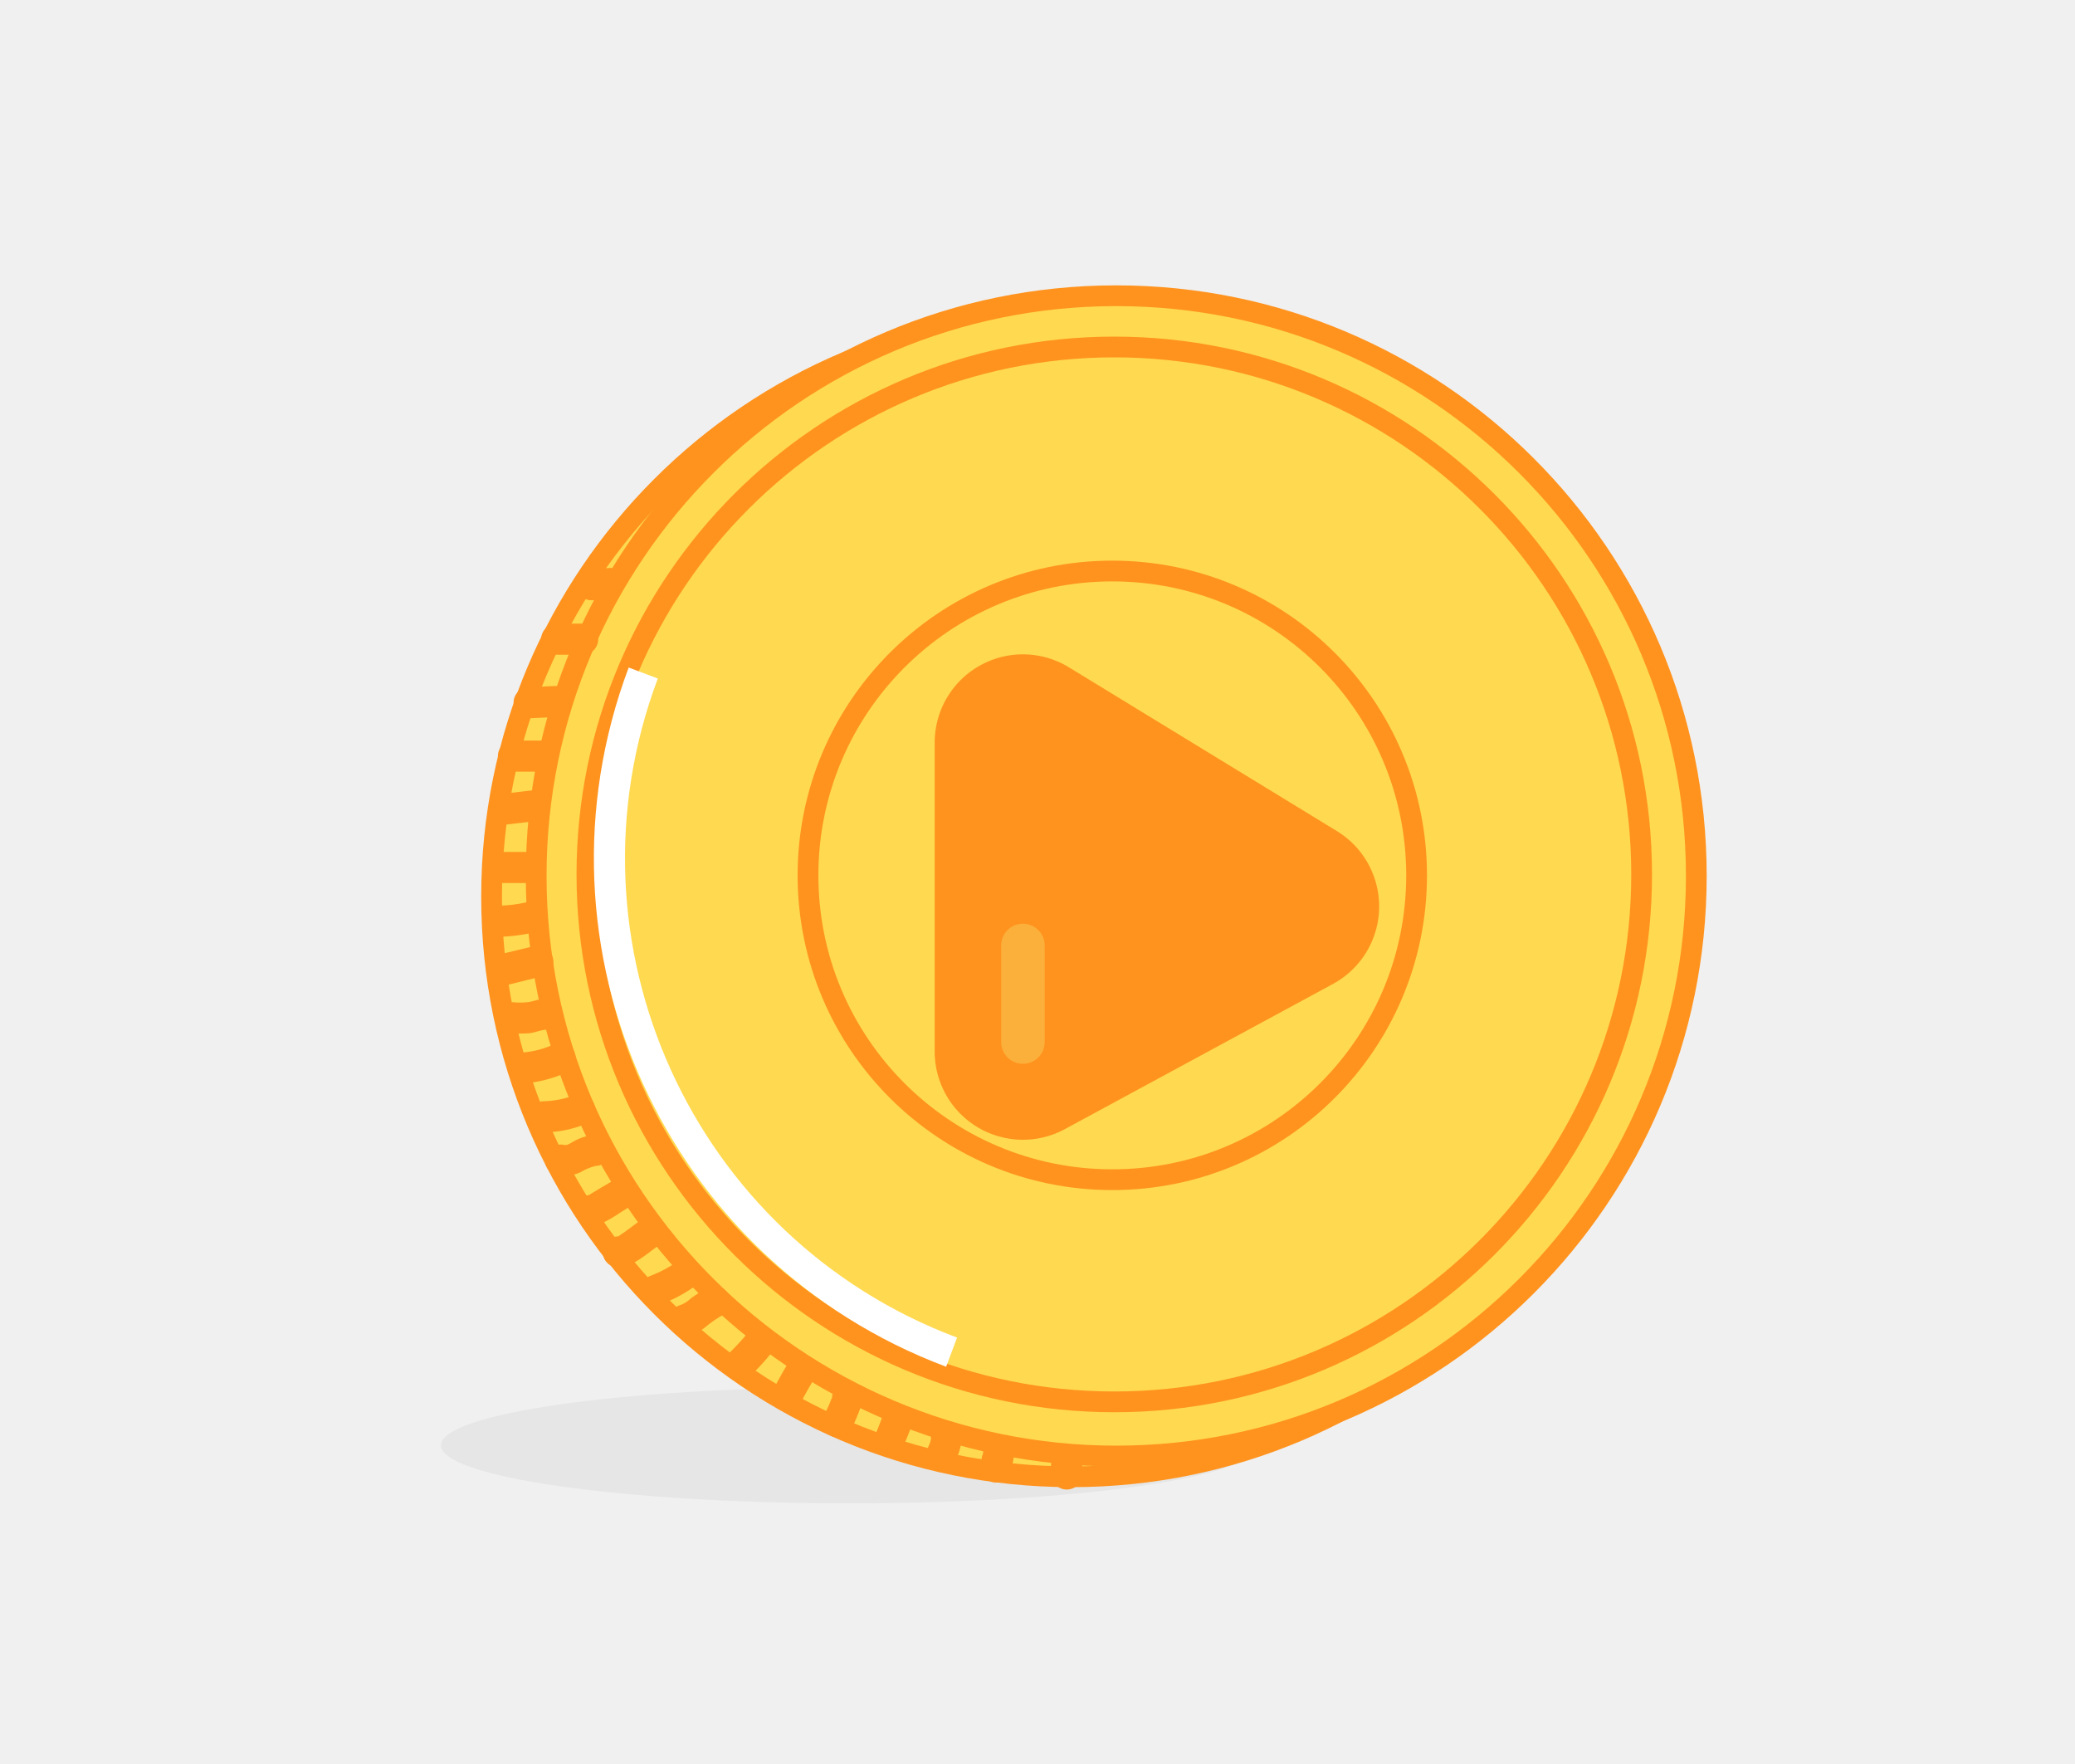
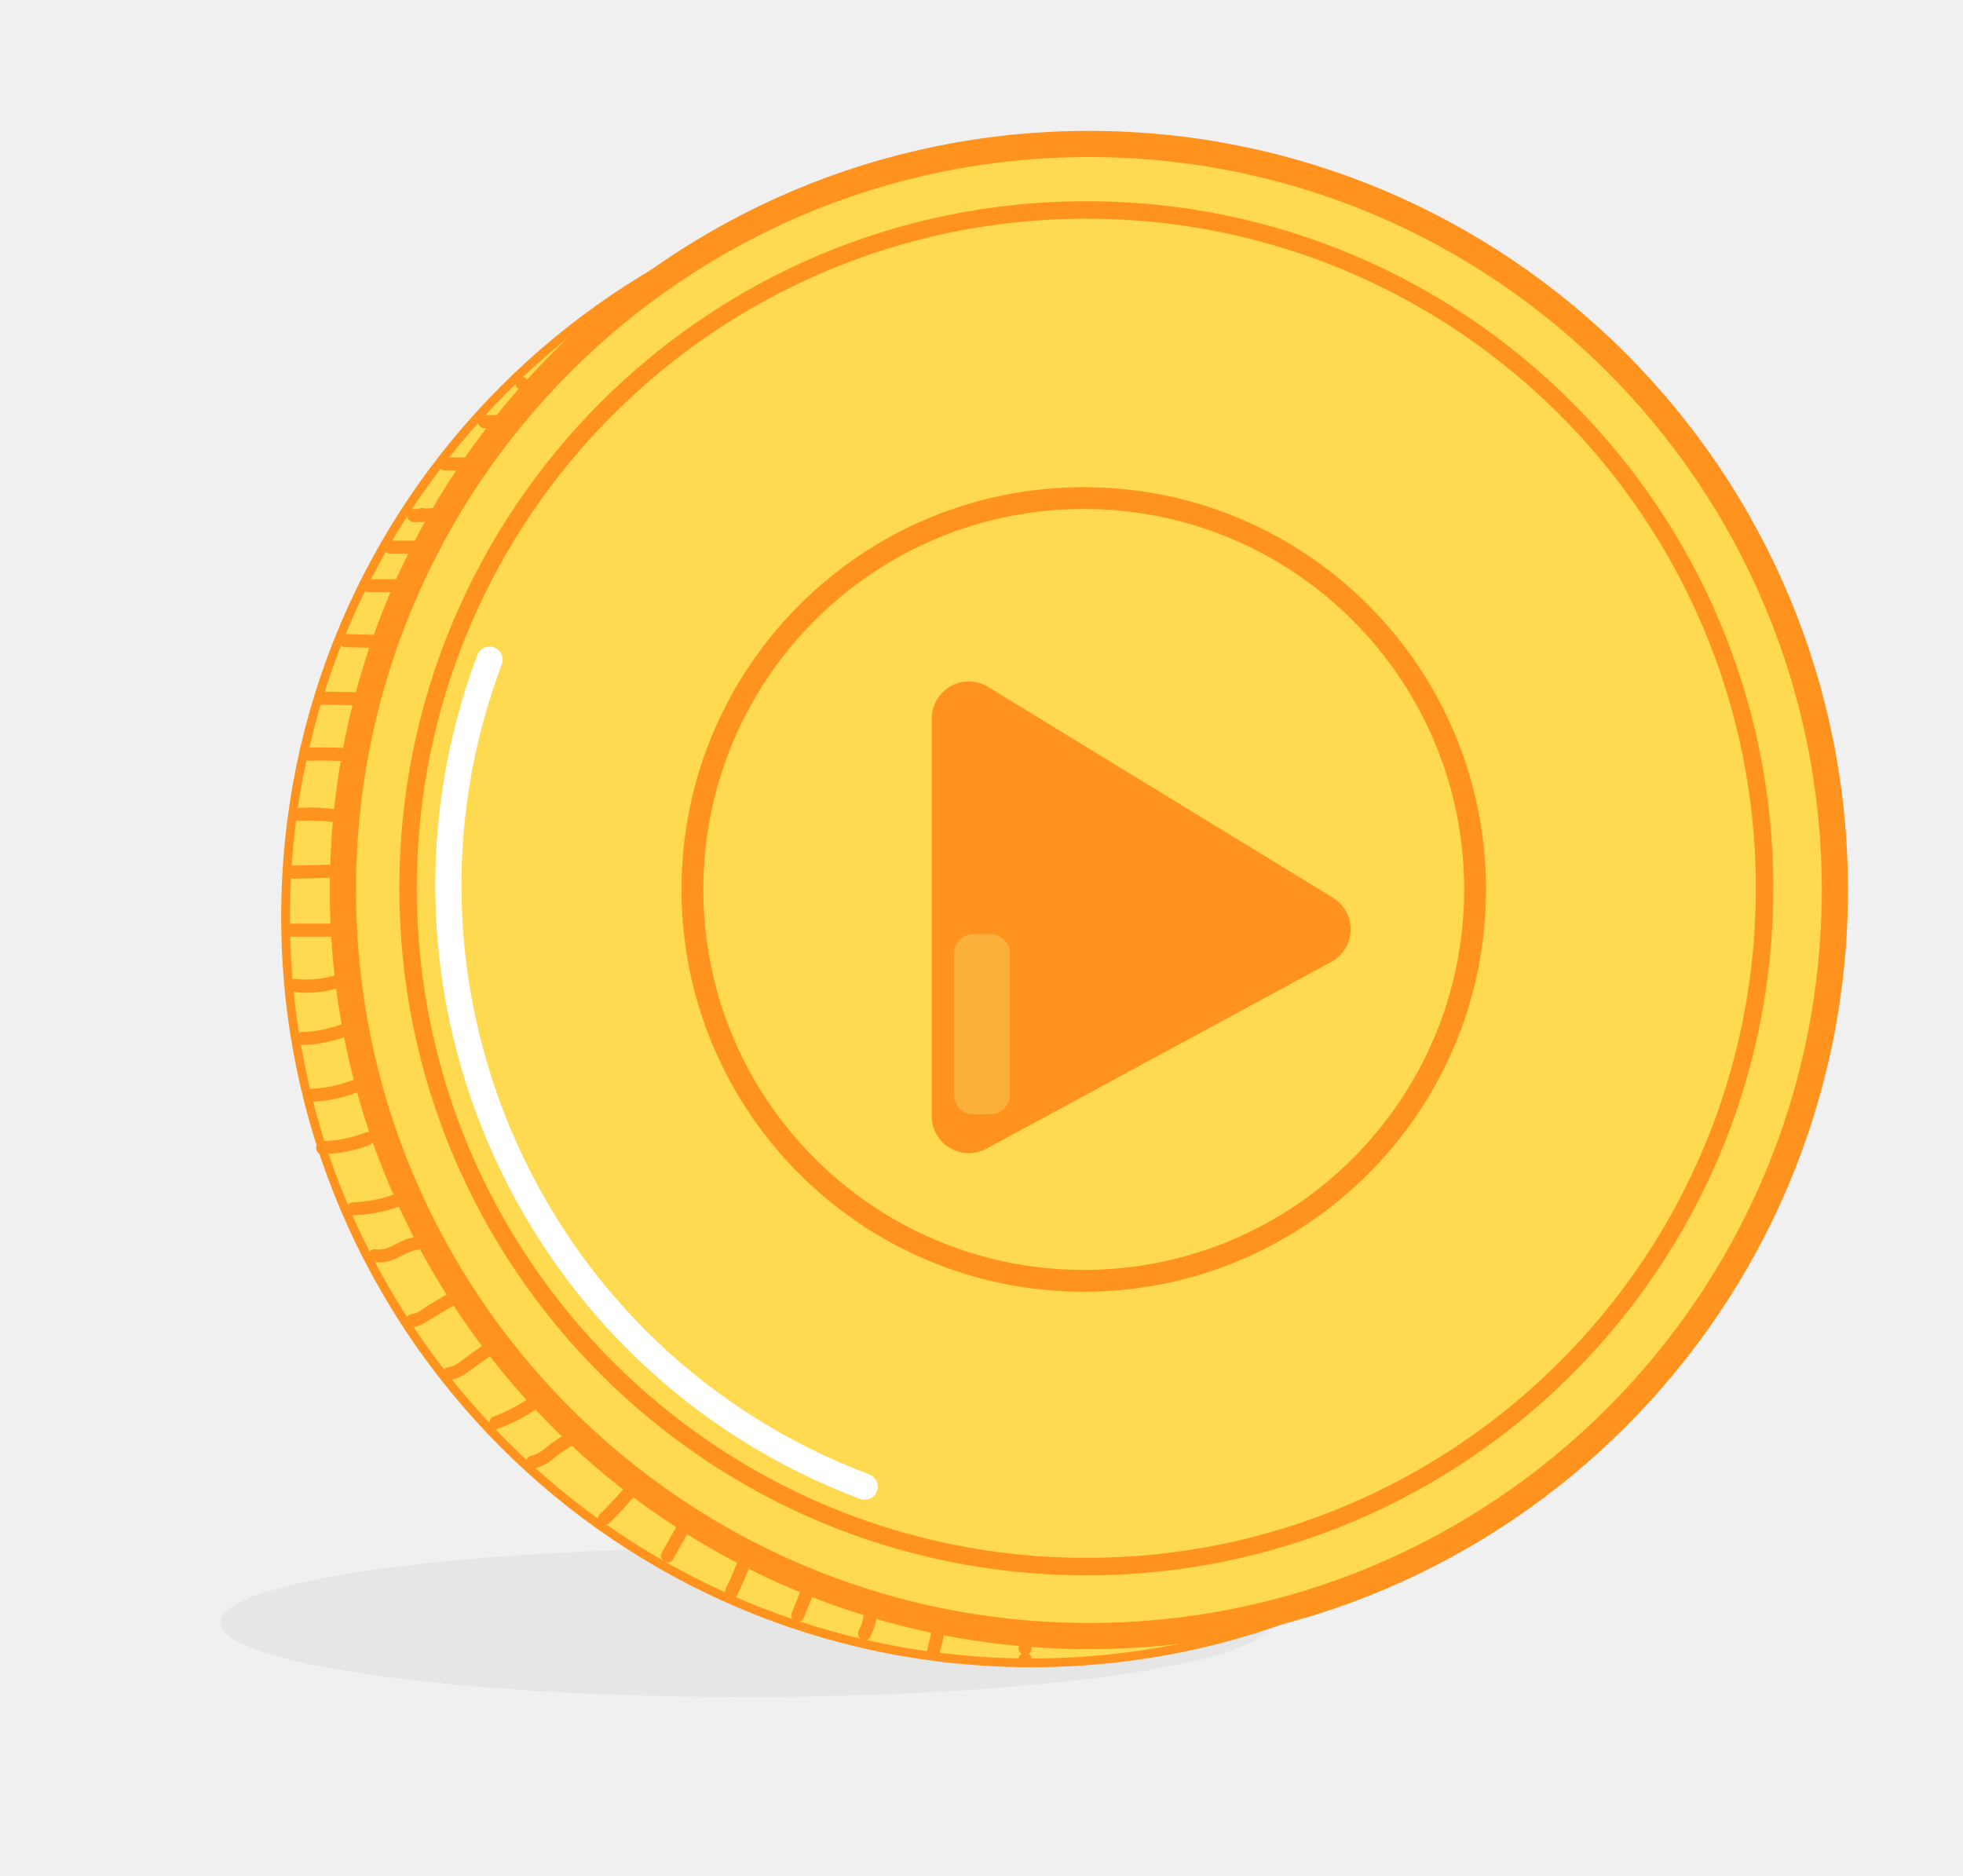
- <svg xmlns="http://www.w3.org/2000/svg" id="Layer_1" data-name="Layer 1" viewBox="0 0 200 170">
+ <svg xmlns="http://www.w3.org/2000/svg" id="Layer_1" data-name="Layer 1" viewBox="0 0 450 430">
  <defs>
-     <style>.cls-1{fill:#e6e6e6;}.cls-2{fill:#ffd950;}.cls-2,.cls-5,.cls-6{stroke:#ff931e;}.cls-2,.cls-3,.cls-5{stroke-miterlimit:10;}.cls-2,.cls-5{stroke-width:2px;}.cls-3,.cls-5{fill:none;}.cls-3{stroke:#fff;stroke-width:3px;}.cls-4,.cls-6{fill:#ff931e;}.cls-6{stroke-linecap:round;stroke-linejoin:round;stroke-width:17px;}.cls-7{fill:#fbb03b;}</style>
+     <style>.cls-1{fill:#e6e6e6;}.cls-2,.cls-3,.cls-4{fill:#ffd950;}.cls-2,.cls-3,.cls-4,.cls-7,.cls-8{stroke:#ff931e;}.cls-2,.cls-3,.cls-4,.cls-5,.cls-7{stroke-miterlimit:10;}.cls-2{stroke-width:2px;}.cls-3,.cls-5{stroke-width:6px;}.cls-4{stroke-width:4px;}.cls-5,.cls-7{fill:none;}.cls-5{stroke:#fff;}.cls-5,.cls-8{stroke-linecap:round;}.cls-6,.cls-8{fill:#ff931e;}.cls-7{stroke-width:5px;}.cls-8{stroke-linejoin:round;stroke-width:17px;}.cls-9{fill:#fbb03b;}</style>
  </defs>
-   <ellipse class="cls-1" cx="81.84" cy="139.29" rx="39.34" ry="5.59" />
-   <circle class="cls-2" cx="103.29" cy="86.41" r="55.91" />
-   <circle class="cls-2" cx="107.59" cy="84.41" r="55.91" />
-   <circle class="cls-2" cx="107.4" cy="84.27" r="50.83" />
-   <path class="cls-3" d="M91.72,130.31A50.82,50.82,0,0,1,62,64.86" />
-   <path class="cls-4" d="M57.64,57.76a1.5,1.5,0,0,0,0-3,1.5,1.5,0,0,0,0,3Z" />
-   <path class="cls-4" d="M58.46,57.93a1.5,1.5,0,0,0,0-3,1.5,1.5,0,0,0,0,3Z" />
-   <path class="cls-4" d="M57,57.85a15.61,15.61,0,0,0,1.67-.11,1.54,1.54,0,0,0,1.5-1.5c0-.73-.67-1.6-1.5-1.5a15.61,15.61,0,0,1-1.67.11,1.5,1.5,0,0,0-1.5,1.5,1.52,1.52,0,0,0,1.5,1.5Z" />
-   <path class="cls-4" d="M53.66,63.1h2.5a1.5,1.5,0,0,0,0-3h-2.5a1.51,1.51,0,0,0-1.5,1.5,1.53,1.53,0,0,0,1.5,1.5Z" />
-   <path class="cls-4" d="M51,69.22l2.59-.11a1.5,1.5,0,0,0,0-3L51,66.22a1.5,1.5,0,0,0,0,3Z" />
-   <path class="cls-4" d="M49.49,74.37h2.75a1.5,1.5,0,0,0,0-3H49.49a1.5,1.5,0,0,0,0,3Z" />
-   <path class="cls-4" d="M48.57,79.49l2.91-.34a1.54,1.54,0,0,0,1.5-1.5,1.51,1.51,0,0,0-1.5-1.5l-2.91.34a1.54,1.54,0,0,0-1.5,1.5,1.51,1.51,0,0,0,1.5,1.5Z" />
-   <path class="cls-4" d="M48.28,85.1H51a1.5,1.5,0,1,0,0-3H48.28a1.5,1.5,0,0,0,0,3Z" />
-   <path class="cls-4" d="M48.26,90.28a17.89,17.89,0,0,0,3.09-.39,1.5,1.5,0,0,0-.8-2.89,13.52,13.52,0,0,1-2.29.28,1.5,1.5,0,1,0,0,3Z" />
-   <path class="cls-4" d="M48.87,94.93l3.41-.85c1.87-.47,1.07-3.37-.8-2.9L48.07,92c-1.87.47-1.08,3.37.8,2.89Z" />
-   <path class="cls-4" d="M49.4,99.57a10,10,0,0,0,1.64,0c.53-.06,1.08-.31,1.61-.34a1.5,1.5,0,1,0,0-3c-.63,0-1.17.28-1.78.35a6.57,6.57,0,0,1-1.47,0,1.5,1.5,0,0,0,0,3Z" />
-   <path class="cls-4" d="M50.53,104.42a13.13,13.13,0,0,0,4.17-1.1,1.5,1.5,0,1,0-1.51-2.59,8.78,8.78,0,0,1-2.66.69,1.53,1.53,0,0,0-1.5,1.5,1.51,1.51,0,0,0,1.5,1.5Z" />
-   <path class="cls-4" d="M52.45,109.13a11.06,11.06,0,0,0,3.77-.72,1.5,1.5,0,1,0-.8-2.89,8.7,8.7,0,0,1-3,.61c-1.93.05-1.94,3.05,0,3Z" />
-   <path class="cls-4" d="M53.63,113.24a3.88,3.88,0,0,0,2.28-.25,5.5,5.5,0,0,1,1.51-.63,1.54,1.54,0,0,0,1.5-1.5,1.51,1.51,0,0,0-1.5-1.5,5.06,5.06,0,0,0-1.93.53c-.24.11-.76.51-1.06.46a1.53,1.53,0,0,0-1.84,1.05,1.5,1.5,0,0,0,1,1.84Z" />
-   <path class="cls-4" d="M56.88,118.17c1.31-.1,2.51-1.1,3.61-1.75A1.5,1.5,0,0,0,59,113.83l-1.3.77-.56.34-.37.22c-.24.12-.19.12.14,0a1.54,1.54,0,0,0-1.5,1.5,1.51,1.51,0,0,0,1.5,1.5Z" />
-   <path class="cls-4" d="M59.6,122.15c1.48-.13,2.62-1.23,3.78-2.05a1.55,1.55,0,0,0,.54-2.06,1.51,1.51,0,0,0-2.06-.53l-1.35,1c-.19.14-.38.28-.58.41a4,4,0,0,1-.34.23c-.23.12-.23.13,0,0a1.54,1.54,0,0,0-1.5,1.5,1.51,1.51,0,0,0,1.5,1.5Z" />
-   <path class="cls-4" d="M63.51,125.77a14.14,14.14,0,0,0,3.26-1.67,1.53,1.53,0,0,0,.54-2,1.51,1.51,0,0,0-2-.54,11.41,11.41,0,0,1-2.55,1.37,1.55,1.55,0,0,0-1,1.85,1.51,1.51,0,0,0,1.84,1Z" />
-   <path class="cls-4" d="M66.33,128.72a4.4,4.4,0,0,0,1.87-1,10.64,10.64,0,0,1,1.49-1,1.5,1.5,0,0,0-1.51-2.59,11.74,11.74,0,0,0-1.59,1,3,3,0,0,1-1.06.66,1.5,1.5,0,0,0-1,1.84,1.52,1.52,0,0,0,1.84,1Z" />
-   <path class="cls-4" d="M72.09,128.44a22,22,0,0,1-1.85,2,1.51,1.51,0,0,0,0,2.12,1.53,1.53,0,0,0,2.12,0,22,22,0,0,0,1.85-2,1.53,1.53,0,0,0,0-2.12,1.51,1.51,0,0,0-2.12,0Z" />
-   <path class="cls-4" d="M75.93,131.41c-.42.71-.82,1.42-1.21,2.14a1.53,1.53,0,0,0,.54,2,1.51,1.51,0,0,0,2-.54c.39-.72.79-1.43,1.21-2.13a1.5,1.5,0,0,0-2.59-1.52Z" />
-   <path class="cls-4" d="M80.23,134.6c-.22.57-.46,1.11-.74,1.69a1.54,1.54,0,0,0,.54,2.05,1.51,1.51,0,0,0,2-.53c.38-.79.72-1.6,1-2.41a1.52,1.52,0,0,0-1-1.85,1.56,1.56,0,0,0-1.85,1Z" />
-   <path class="cls-4" d="M85.08,136.44c-.18.52-.41,1.1-.6,1.56a1.53,1.53,0,0,0,.54,2.05,1.5,1.5,0,0,0,2-.53c.32-.76.63-1.51.91-2.28a1.51,1.51,0,0,0-1-1.84,1.53,1.53,0,0,0-1.85,1Z" />
-   <path class="cls-4" d="M89.74,138.54c0-.12,0-.09,0,.1a1.67,1.67,0,0,1-.08.32,3,3,0,0,1-.1.32c0-.1,0-.07-.06.1a1.53,1.53,0,0,0,.54,2.05,1.51,1.51,0,0,0,2-.54,6.23,6.23,0,0,0,.67-2.35,1.51,1.51,0,0,0-1.5-1.5,1.54,1.54,0,0,0-1.5,1.5Z" />
-   <path class="cls-4" d="M94.76,140c0-.18,0,.16-.05.2s-.07.28-.11.42a1.52,1.52,0,0,0,1.05,1.85,1.54,1.54,0,0,0,1.85-1,9.84,9.84,0,0,0,.26-1.42,1.5,1.5,0,0,0-1.5-1.5,1.54,1.54,0,0,0-1.5,1.5Z" />
-   <path class="cls-4" d="M96,142.87a1.5,1.5,0,0,0,0-3,1.5,1.5,0,0,0,0,3Z" />
-   <path class="cls-4" d="M102.8,142.73a1.5,1.5,0,0,0,0-3,1.5,1.5,0,0,0,0,3Z" />
-   <path class="cls-4" d="M102.89,142.25a1.5,1.5,0,0,0,0-3,1.5,1.5,0,0,0,0,3Z" />
-   <path class="cls-4" d="M102.82,143.55a1.5,1.5,0,0,0,0-3,1.5,1.5,0,0,0,0,3Z" />
-   <circle class="cls-5" cx="107.21" cy="84.36" r="29.33" />
-   <polygon class="cls-6" points="124.43 87.35 98.59 101.34 98.59 71.56 124.43 87.35" />
-   <rect class="cls-7" x="96.5" y="89.02" width="4.19" height="13.5" rx="2.09" />
+   <ellipse class="cls-1" cx="170.83" cy="371.91" rx="120.33" ry="17.09" />
+   <circle class="cls-2" cx="236.47" cy="210.15" r="171.01" />
+   <circle class="cls-3" cx="249.62" cy="204.01" r="171.01" />
+   <circle class="cls-4" cx="249.03" cy="203.61" r="155.49" />
+   <path class="cls-5" d="M198.22,340.77a147.21,147.21,0,0,1-86-189.56" />
+   <path class="cls-6" d="M96.82,119.43a1.5,1.5,0,0,0,0-3,1.5,1.5,0,0,0,0,3Z" />
+   <path class="cls-6" d="M99.33,119.93a1.5,1.5,0,0,0,0-3,1.5,1.5,0,0,0,0,3Z" />
+   <path class="cls-6" d="M94.85,119.68a43.5,43.5,0,0,0,5.1-.31,1.55,1.55,0,0,0,1.5-1.5,1.5,1.5,0,0,0-1.5-1.5,43.5,43.5,0,0,1-5.1.31,1.5,1.5,0,0,0,0,3Z" />
+   <path class="cls-6" d="M84.64,135.75H92.3a1.5,1.5,0,0,0,0-3H84.64a1.5,1.5,0,0,0,0,3Z" />
+   <path class="cls-6" d="M73.92,264.56a32,32,0,0,0,10.73-2.08c1.79-.68,1-3.58-.8-2.89a29.59,29.59,0,0,1-9.93,2c-1.92.05-1.93,3.05,0,3Z" />
+   <path class="cls-6" d="M70.92,252.56a32,32,0,0,0,10.73-2.08c1.79-.68,1-3.58-.8-2.89a29.59,29.59,0,0,1-9.93,2c-1.92.05-1.93,3.05,0,3Z" />
+   <path class="cls-6" d="M68.92,239.56a32,32,0,0,0,10.73-2.08c1.79-.68,1-3.58-.8-2.89a29.59,29.59,0,0,1-9.93,2c-1.92.05-1.93,3.05,0,3Z" />
+   <path class="cls-6" d="M80.92,278.56a32,32,0,0,0,10.73-2.08c1.79-.68,1-3.58-.8-2.89a29.59,29.59,0,0,1-9.93,2c-1.92.05-1.93,3.05,0,3Z" />
+   <path class="cls-6" d="M85.38,289.25a8.72,8.72,0,0,0,5-.61c1.92-.79,3.68-2.08,5.81-2.21,1.92-.12,1.93-3.12,0-3a11.77,11.77,0,0,0-4.34,1.2c-1.78.83-3.58,2.07-5.63,1.72-1.89-.32-2.7,2.57-.8,2.9Z" />
+   <path class="cls-6" d="M94.49,304.22c1.67-.14,2.94-1.06,4.35-1.89l5.12-3.05a1.5,1.5,0,0,0-1.51-2.59l-4,2.37c-1.13.67-2.64,2.05-4,2.16-1.91.15-1.92,3.15,0,3Z" />
+   <path class="cls-6" d="M102.82,316.38a9.16,9.16,0,0,0,4.67-2.07l5.32-3.78c1.56-1.11.06-3.72-1.52-2.59l-4.13,2.94c-1.27.91-2.73,2.36-4.34,2.5-1.91.17-1.93,3.17,0,3Z" />
+   <path class="cls-6" d="M114,327.58a41.78,41.78,0,0,0,9.24-4.79c1.57-1.1.08-3.7-1.52-2.59a38.74,38.74,0,0,1-8.52,4.49c-1.79.66-1,3.56.8,2.89Z" />
+   <path class="cls-6" d="M122.58,336.59a9.94,9.94,0,0,0,4.34-2.33,40.46,40.46,0,0,1,5.21-3.49,1.5,1.5,0,0,0-1.51-2.59,40.27,40.27,0,0,0-4.56,2.94c-1.35,1.05-2.54,2.25-4.28,2.57-1.9.36-1.09,3.25.8,2.9Z" />
+   <path class="cls-6" d="M143.21,340.91a68.59,68.59,0,0,1-5.68,6.13c-1.4,1.34.73,3.46,2.12,2.12a68.59,68.59,0,0,0,5.68-6.13c1.21-1.48-.9-3.62-2.12-2.12Z" />
+   <path class="cls-6" d="M155.42,349.37q-1.92,3.22-3.69,6.53c-.92,1.7,1.67,3.22,2.59,1.51,1.18-2.2,2.41-4.38,3.69-6.52a1.5,1.5,0,0,0-2.59-1.52Z" />
+   <path class="cls-6" d="M168.9,358.39c-.79,2-1.65,4-2.58,5.9-.84,1.74,1.75,3.26,2.59,1.52q1.56-3.26,2.88-6.63c.71-1.79-2.19-2.57-2.89-.79Z" />
+   <path class="cls-6" d="M183.74,364c-.68,1.85-1.39,3.69-2.16,5.5a1.55,1.55,0,0,0,.53,2.05,1.52,1.52,0,0,0,2.06-.53c.87-2.06,1.7-4.13,2.46-6.22.67-1.82-2.23-2.6-2.89-.8Z" />
+   <path class="cls-6" d="M198.09,369.61a10.84,10.84,0,0,1-1.21,4.12c-.89,1.71,1.7,3.23,2.59,1.52a14.88,14.88,0,0,0,1.62-5.64c.17-1.93-2.83-1.91-3,0Z" />
+   <path class="cls-6" d="M213.44,374a15,15,0,0,1-.58,2.74c-.56,1.86,2.33,2.65,2.89.8a19.27,19.27,0,0,0,.69-3.54,1.51,1.51,0,0,0-1.5-1.5,1.53,1.53,0,0,0-1.5,1.5Z" />
+   <path class="cls-6" d="M214.08,379.76a1.5,1.5,0,0,0,0-3,1.5,1.5,0,0,0,0,3Z" />
+   <path class="cls-6" d="M235,379.34a1.5,1.5,0,0,0,0-3,1.5,1.5,0,0,0,0,3Z" />
+   <path class="cls-6" d="M235.24,377.87a1.5,1.5,0,0,0,0-3,1.5,1.5,0,0,0,0,3Z" />
+   <path class="cls-6" d="M235,381.84a1.5,1.5,0,0,0,0-3,1.5,1.5,0,0,0,0,3Z" />
+   <circle class="cls-7" cx="248.44" cy="203.88" r="89.71" />
+   <polygon class="cls-8" points="301.12 213.02 222.09 255.83 222.09 164.72 301.12 213.02" />
+   <rect class="cls-9" x="218.68" y="214.12" width="12.82" height="41.3" rx="4.5" />
+   <path class="cls-6" d="M67.77,227.42a24.37,24.37,0,0,0,9.93-1c1.84-.57,1-3.47-.8-2.89a22.21,22.21,0,0,1-9.13.86c-1.92-.21-1.9,2.79,0,3Z" />
+   <path class="cls-6" d="M66.34,214.71H76.48a1.5,1.5,0,0,0,0-3H66.34a1.5,1.5,0,0,0,0,3Z" />
+   <path class="cls-6" d="M67.15,201.4l9.53-.21c1.93-.05,1.94-3.05,0-3l-9.53.21c-1.93,0-1.93,3,0,3Z" />
+   <path class="cls-6" d="M68.57,188.18a38.59,38.59,0,0,1,8.32.35c1.89.29,2.7-2.6.79-2.9a42.07,42.07,0,0,0-9.11-.45c-1.92.13-1.93,3.13,0,3Z" />
+   <path class="cls-6" d="M70.8,174.38c2.84-.08,5.68,0,8.52.07,1.93.08,1.93-2.92,0-3-2.84-.12-5.68-.15-8.52-.07-1.93.05-1.93,3.05,0,3Z" />
+   <path class="cls-6" d="M73.84,161.52l10.55.2c1.93,0,1.93-3,0-3l-10.55-.2c-1.93,0-1.93,3,0,3Z" />
+   <path class="cls-6" d="M79.12,148.34l8.11.21c1.93.06,1.93-2.94,0-3l-8.11-.21c-1.94-.05-1.93,2.95,0,3Z" />
+   <path class="cls-6" d="M89.46,126.91h7.09a1.5,1.5,0,0,0,0-3H89.46a1.5,1.5,0,0,0,0,3Z" />
+   <path class="cls-6" d="M102,107.85h4.86a1.5,1.5,0,0,0,0-3H102a1.5,1.5,0,0,0,0,3Z" />
+   <path class="cls-6" d="M111.36,98.12h4.25a1.5,1.5,0,0,0,0-3h-4.25a1.5,1.5,0,0,0,0,3Z" />
+   <path class="cls-6" d="M119.67,89.4a1.5,1.5,0,0,0,0-3,1.5,1.5,0,0,0,0,3Z" />
+   <path class="cls-6" d="M111,98.12a1.5,1.5,0,0,0,0-3,1.5,1.5,0,0,0,0,3Z" />
</svg>
